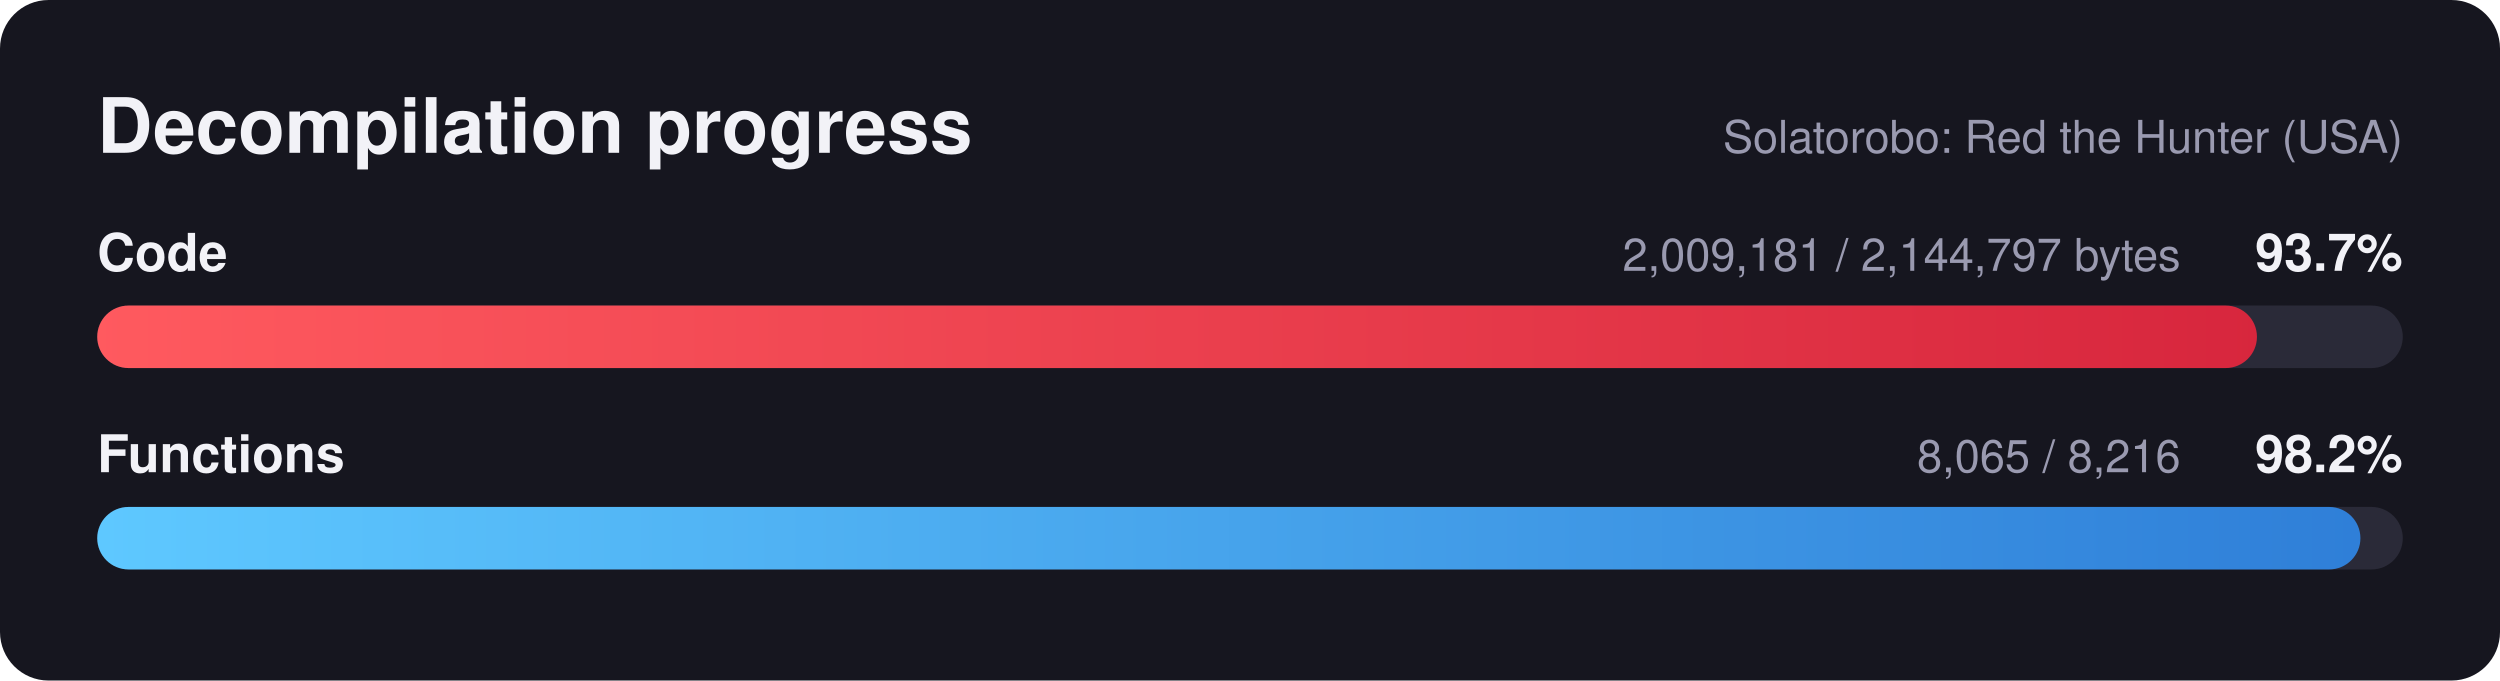
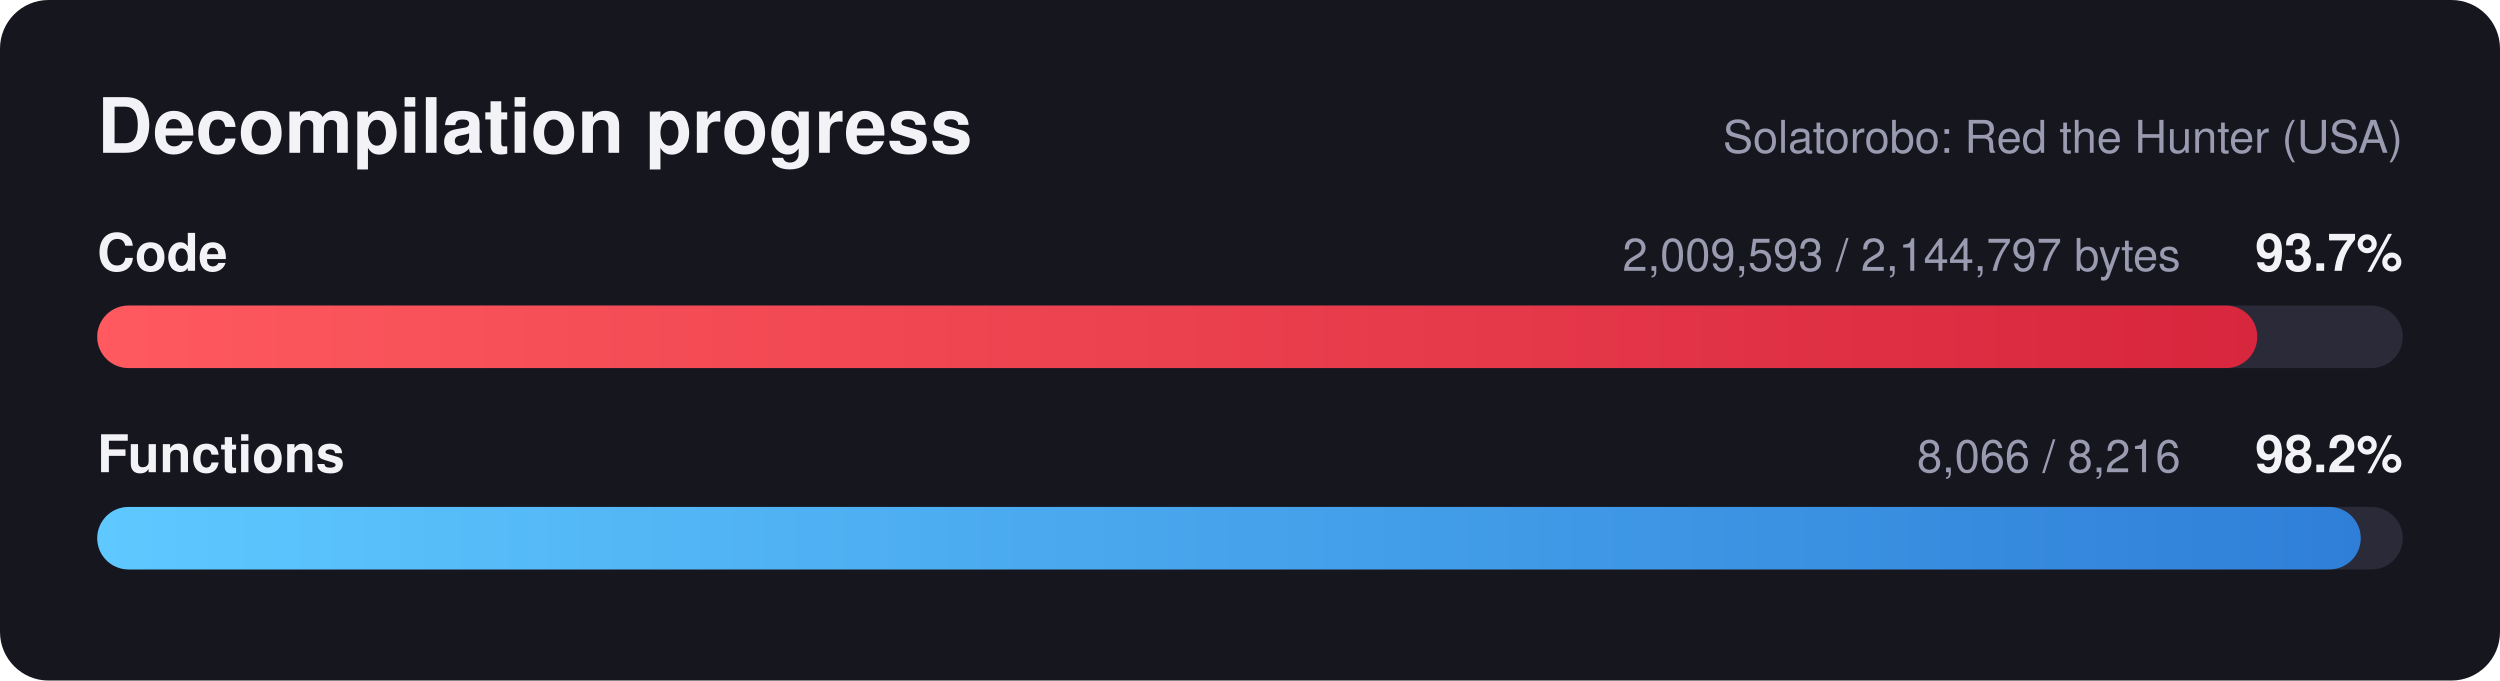
<svg xmlns="http://www.w3.org/2000/svg" width="720" height="196" viewBox="0 0 720 196" font-family="Segoe UI, Helvetica, Arial, sans-serif">
  <defs>
    <linearGradient id="red" x1="0" x2="1" y1="0" y2="0">
      <stop offset="0" stop-color="#ff5a5f" />
      <stop offset="1" stop-color="#d7263d" />
    </linearGradient>
    <linearGradient id="blue" x1="0" x2="1" y1="0" y2="0">
      <stop offset="0" stop-color="#5ec8ff" />
      <stop offset="1" stop-color="#2f7fd8" />
    </linearGradient>
  </defs>
  <rect width="720" height="196" rx="14" fill="#16161f" />
  <text x="28" y="44" fill="#f2f2f7" font-size="22" font-weight="700">Decompilation progress</text>
  <text x="692" y="44" fill="#9a9ab0" font-size="13" text-anchor="end">Solatorobo: Red the Hunter (USA)</text>
  <text x="28" y="78" fill="#f2f2f7" font-size="15" font-weight="600">Code</text>
  <text x="692" y="78" fill="#f2f2f7" font-size="15" font-weight="700" text-anchor="end">93.7%</text>
-   <text x="628" y="78" fill="#9a9ab0" font-size="13" text-anchor="end">2,009,181 / 2,144,797 bytes</text>
+   <text x="628" y="78" fill="#9a9ab0" font-size="13" text-anchor="end">2,009,593 / 2,144,797 bytes</text>
  <rect x="28" y="88" width="664" height="18" rx="9.0" fill="#2a2a38" />
-   <rect x="28" y="88" width="622.0" height="18" rx="9.0" fill="url(#red)" />
+   <rect x="28" y="88" width="622.1" height="18" rx="9.0" fill="url(#red)" />
  <text x="28" y="136" fill="#f2f2f7" font-size="15" font-weight="600">Functions</text>
  <text x="692" y="136" fill="#f2f2f7" font-size="15" font-weight="700" text-anchor="end">98.2%</text>
-   <text x="628" y="136" fill="#9a9ab0" font-size="13" text-anchor="end">8,065 / 8,216</text>
+   <text x="628" y="136" fill="#9a9ab0" font-size="13" text-anchor="end">8,066 / 8,216</text>
  <rect x="28" y="146" width="664" height="18" rx="9.0" fill="#2a2a38" />
-   <rect x="28" y="146" width="651.8" height="18" rx="9.0" fill="url(#blue)" />
+   <rect x="28" y="146" width="651.9" height="18" rx="9.0" fill="url(#blue)" />
</svg>
